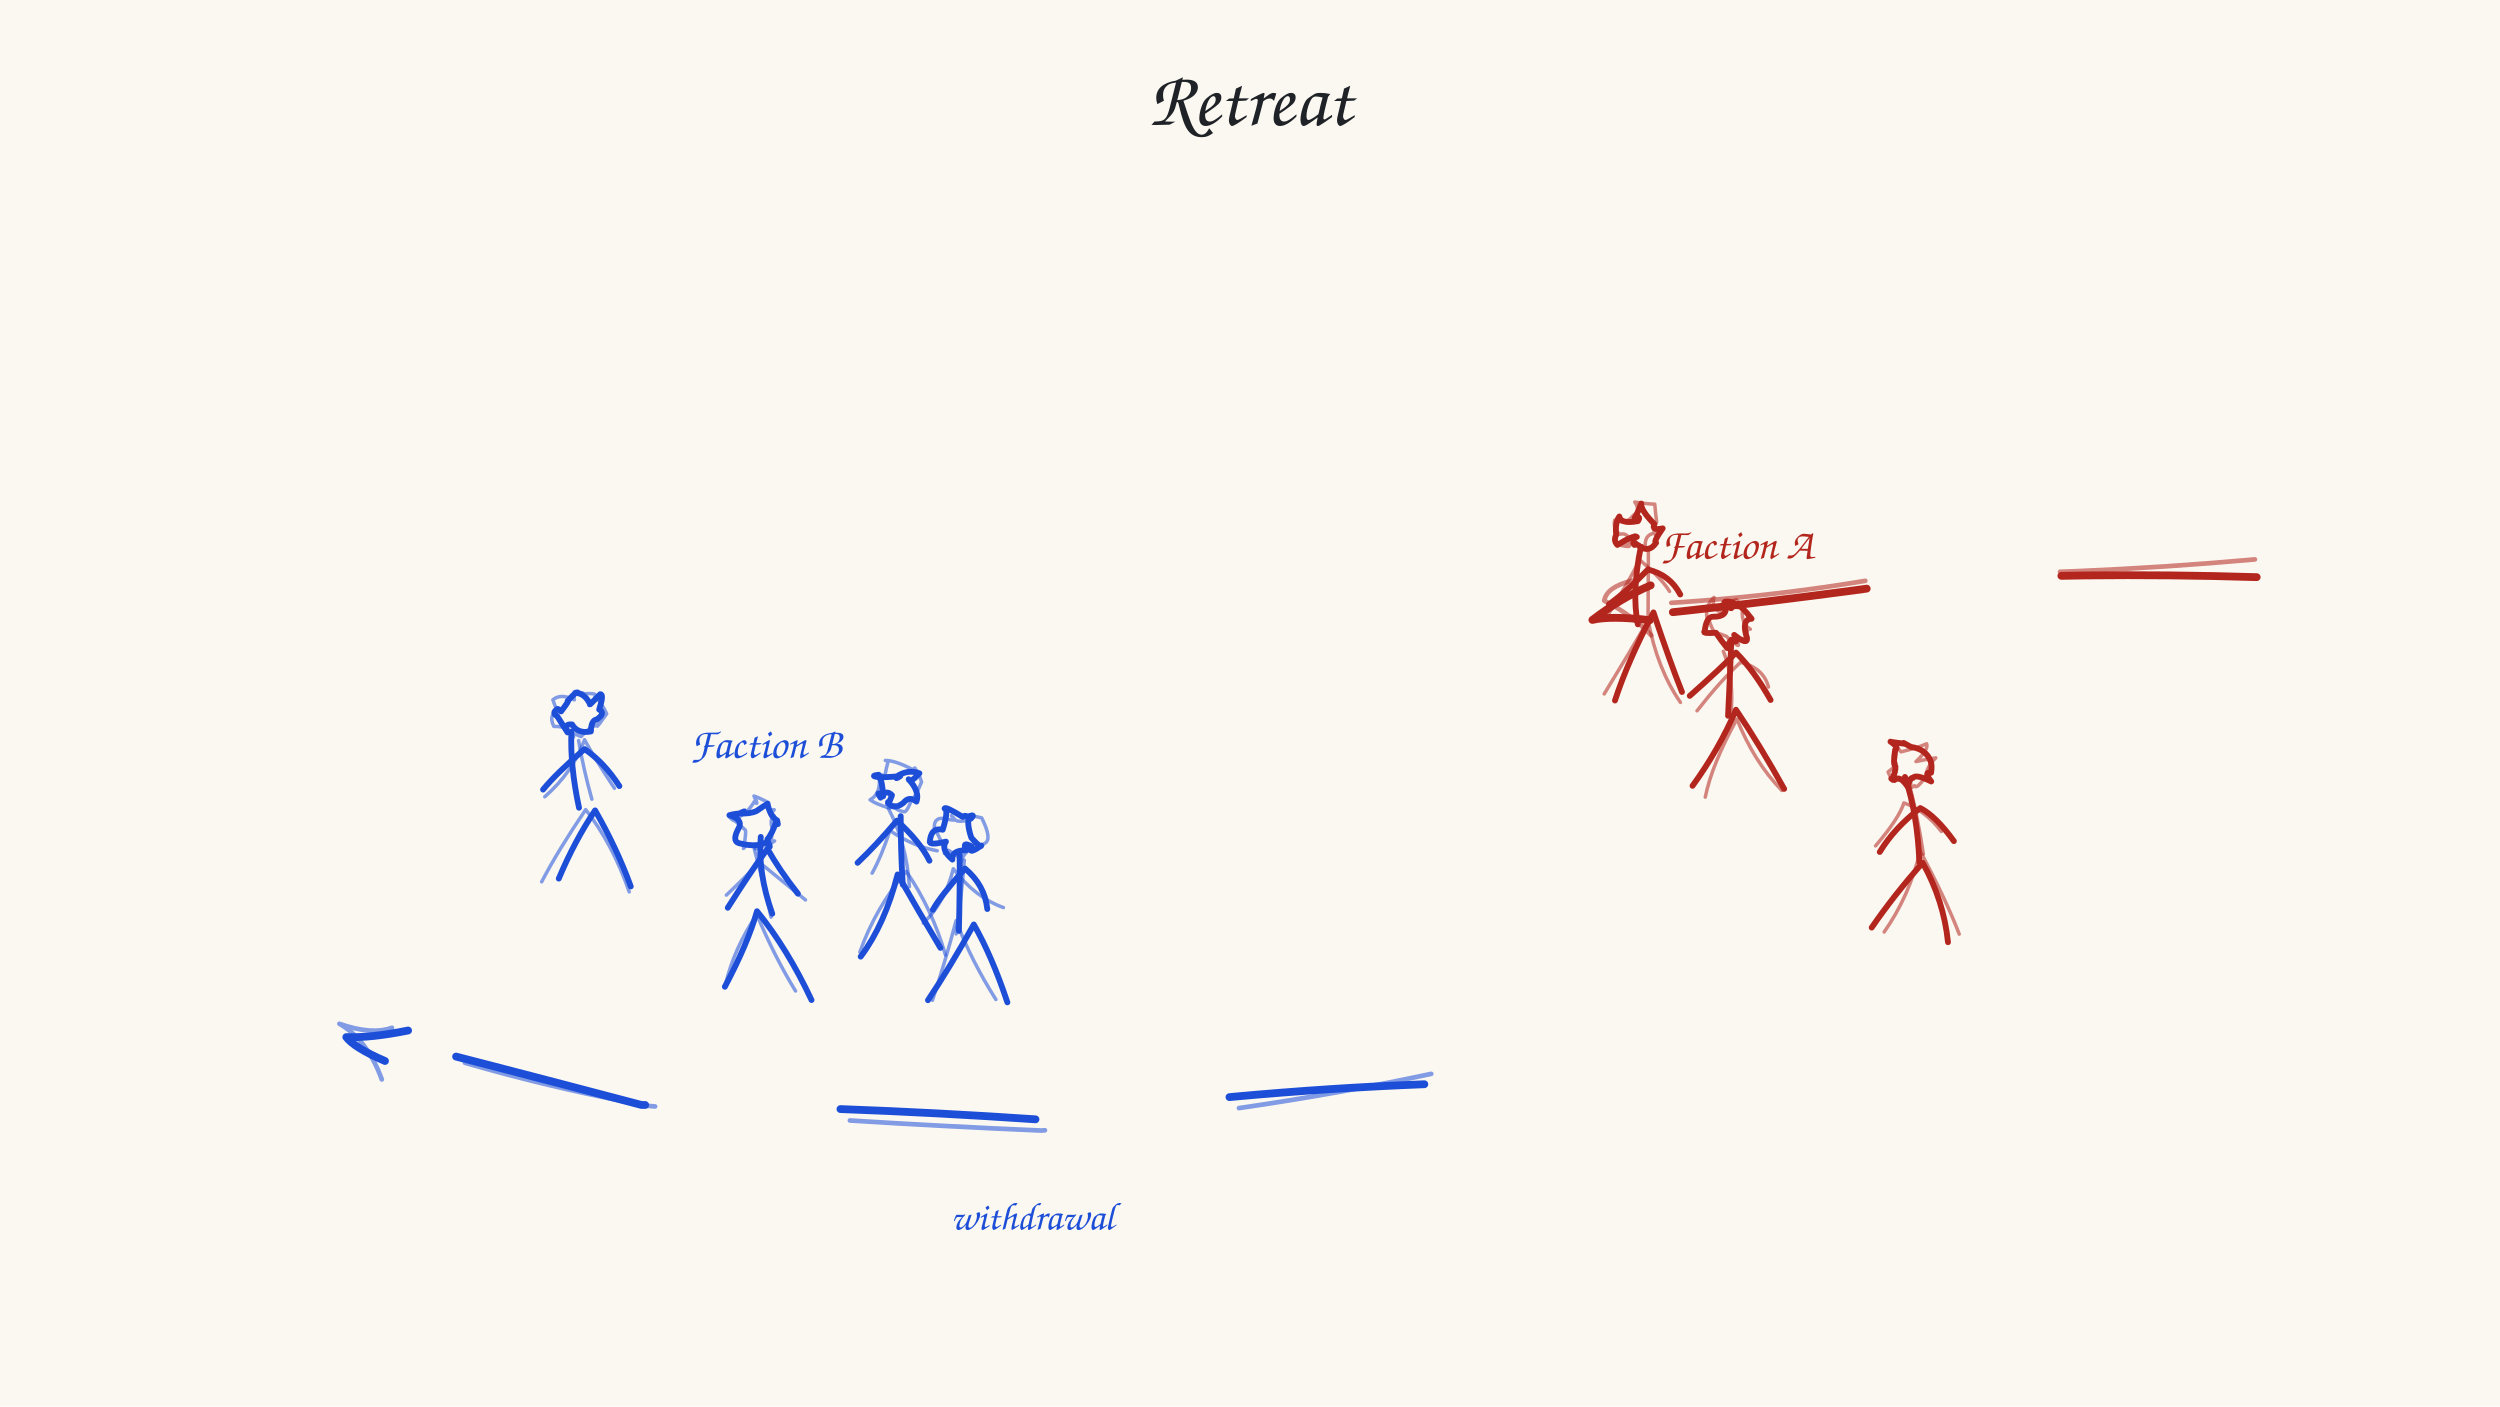
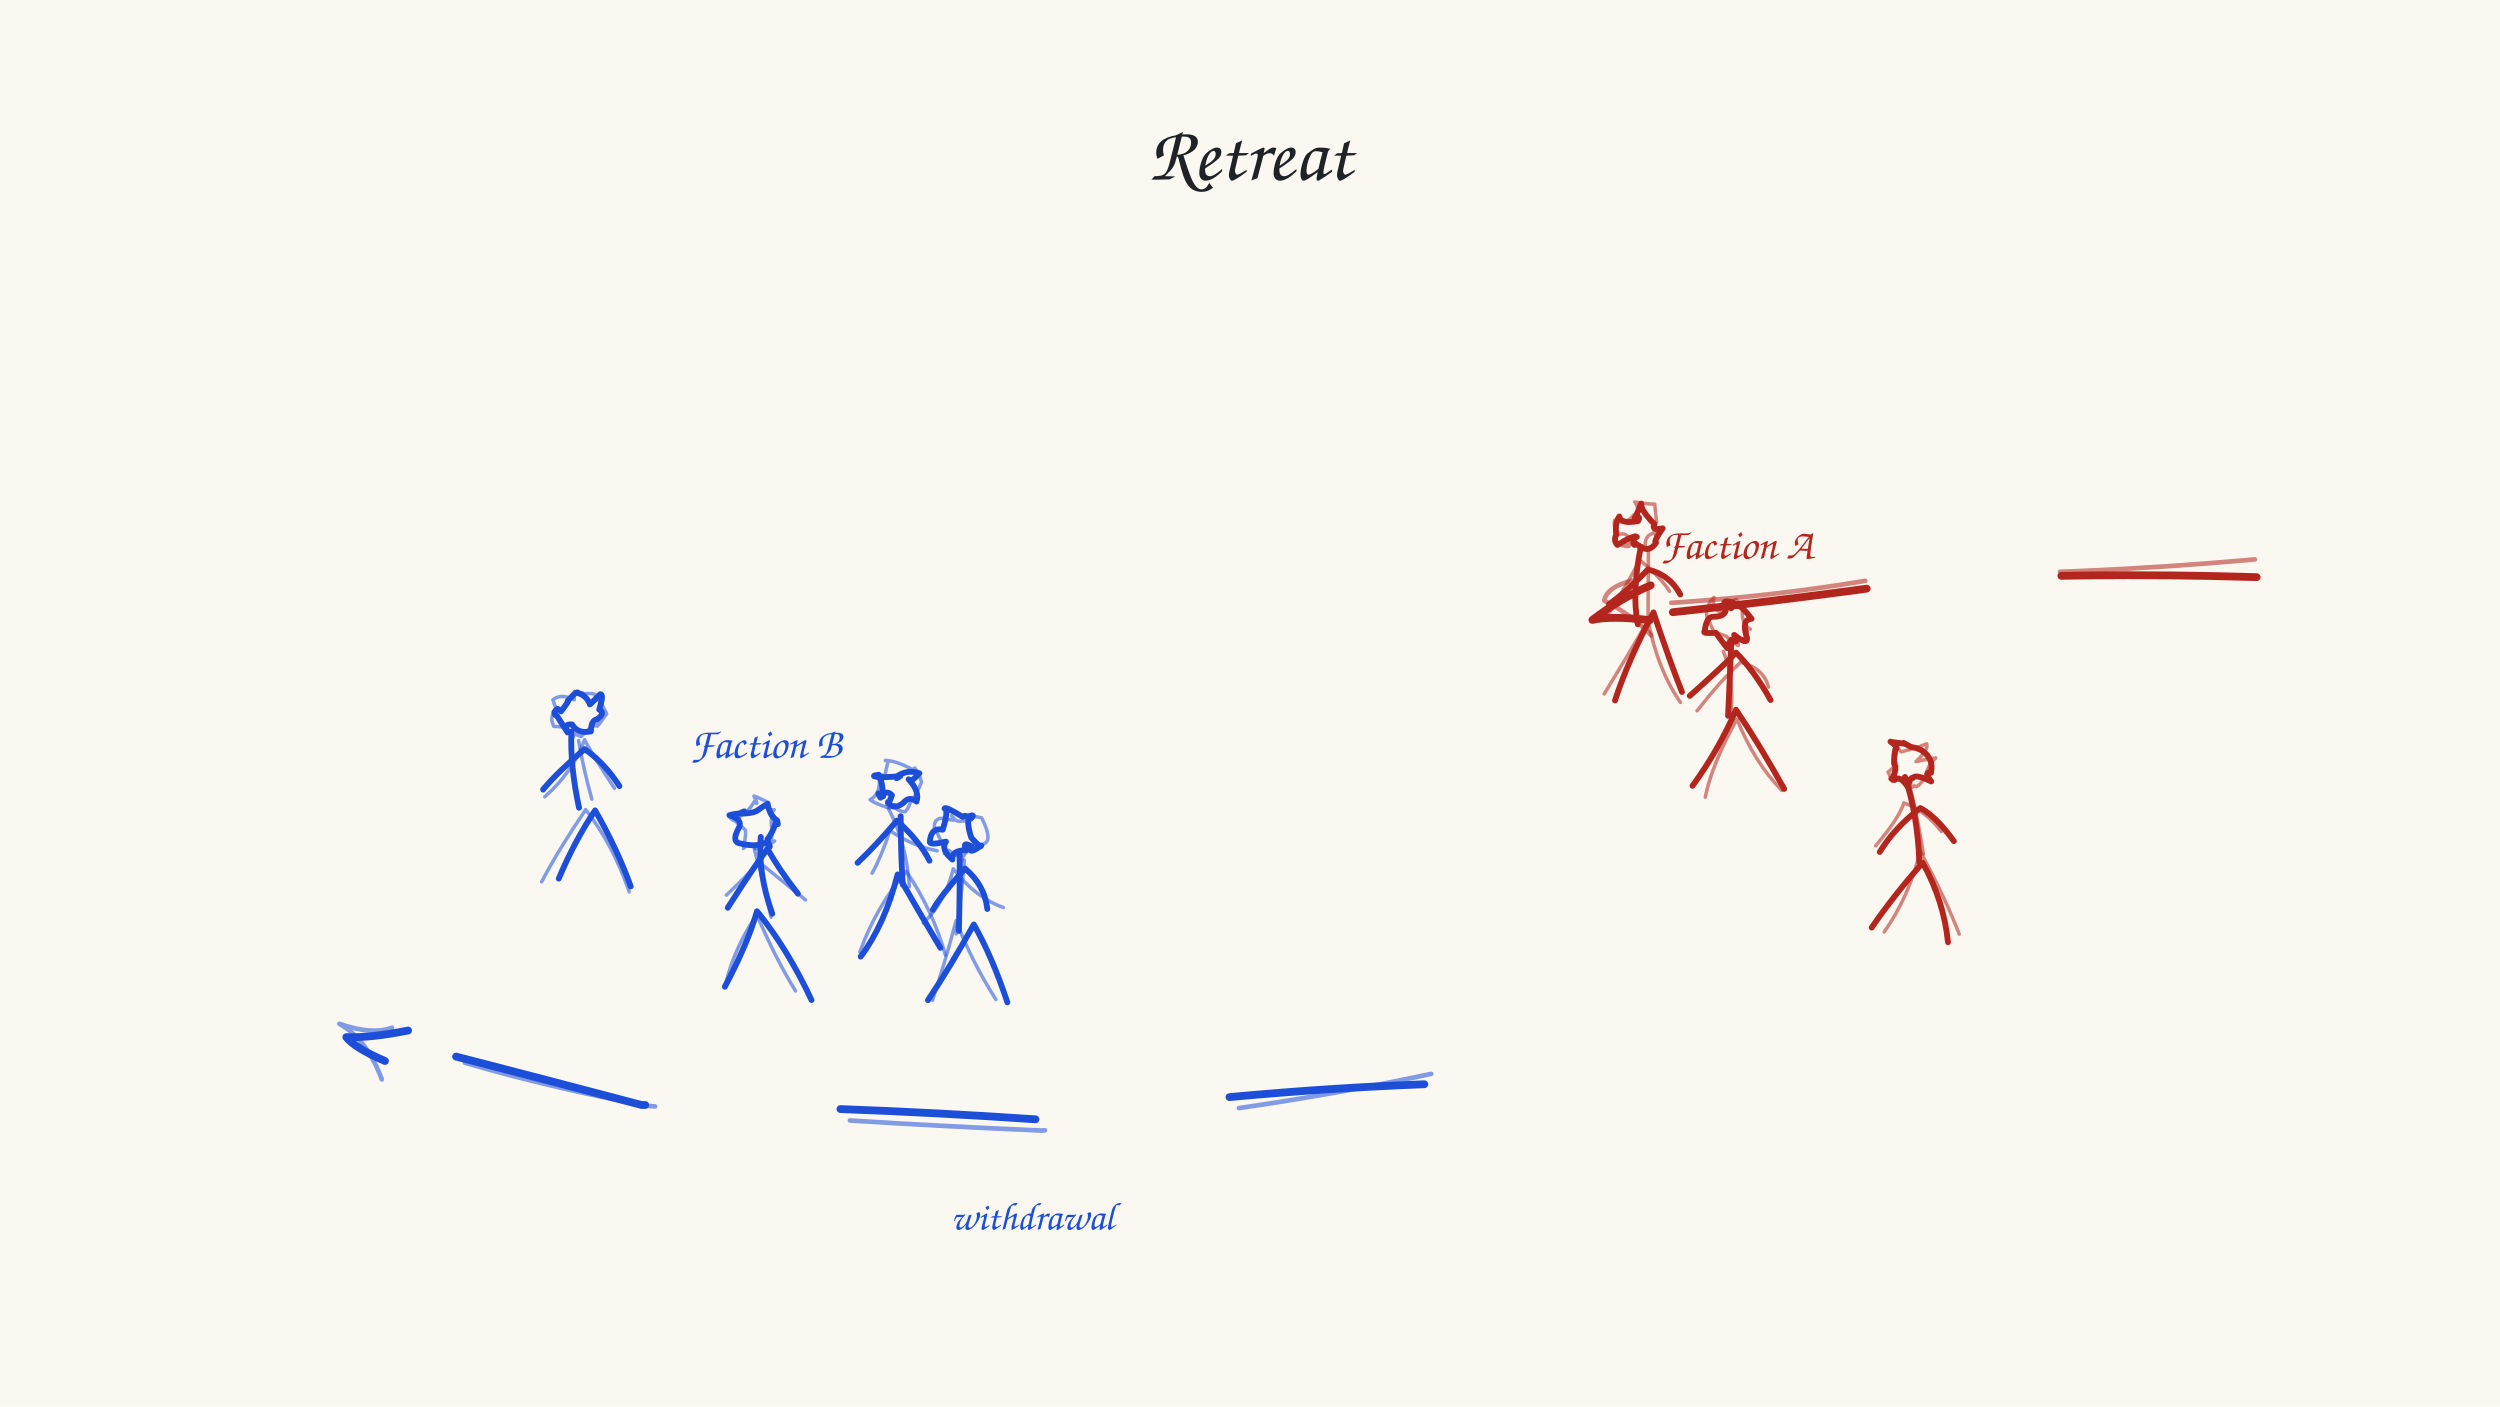
<svg xmlns="http://www.w3.org/2000/svg" viewBox="0 0 1280 720" width="1280" height="720">
  <rect x="0" y="0" width="1280" height="720" fill="#fbf8f1" />
  <g data-id="retreating-1" data-kind="figure">
    <g transform="translate(300 452) scale(-1 1)">
      <path d="M 7.43 -77.35 Q 8.18 -60.16 3.54 -38.43" fill="none" stroke="#1d4ed8" stroke-width="3" stroke-linecap="round" stroke-linejoin="round" />
      <path d="M 3.75 -72.81 Q 1.27 -58.11 -3.03 -42.82" fill="none" stroke="#1d4ed8" stroke-width="1.8" stroke-linecap="round" stroke-linejoin="round" stroke-opacity="0.55" />
      <path d="M -17.13 -49.53 Q -9.22 -61.77 0.72 -68.46 Q 15.19 -56.03 21.95 -47.73" fill="none" stroke="#1d4ed8" stroke-width="3" stroke-linecap="round" stroke-linejoin="round" />
      <path d="M -14.59 -48.43 Q -4.26 -64.02 0.72 -73.26 Q 6.48 -56.89 21.08 -44.06" fill="none" stroke="#1d4ed8" stroke-width="1.8" stroke-linecap="round" stroke-linejoin="round" stroke-opacity="0.55" />
      <path d="M -22.94 1.85 Q -15.86 -17.62 -4.69 -37.08 Q 5.64 -21.77 13.91 -2.16" fill="none" stroke="#1d4ed8" stroke-width="3" stroke-linecap="round" stroke-linejoin="round" />
      <path d="M -22.16 4.64 Q -13.68 -19.87 0.14 -37.47 Q 14.3 -16.56 22.67 -0.51" fill="none" stroke="#1d4ed8" stroke-width="1.8" stroke-linecap="round" stroke-linejoin="round" stroke-opacity="0.55" />
      <path d="M 14.6 -89.02 Q 17.76 -86.87 14.75 -85.37 Q 13.81 -83.93 9.42 -77 Q 11.75 -81.48 7.1 -81.09 Q 4.3 -76.19 -2.53 -77.5 Q -2.72 -83.35 -5.57 -83.65 Q -10.23 -86.87 -6.78 -88.71 Q -9.35 -96.65 -7.34 -96.58 Q -1.37 -90.51 -2.11 -91.43 Q 0.12 -96.22 4.1 -97.12 Q 4.23 -98.85 9.38 -93.06 Q 8.09 -93.86 12.72 -87.77 Q 14.2 -89.18 14.6 -89.02" fill="none" stroke="#1d4ed8" stroke-width="3" stroke-linecap="round" stroke-linejoin="round" />
      <path d="M 14.05 -87.69 Q 19.46 -86.52 16.44 -80.09 Q 7.02 -80.09 6.35 -74.67 Q 8.56 -77.83 2.48 -74.85 Q -1.84 -79.86 -5.18 -80.56 Q -9.61 -84.4 -5.87 -80.19 Q -6.99 -81.46 -10.62 -86.55 Q -7.4 -93.42 -4.59 -95.08 Q -6.55 -97.37 0.82 -96.77 Q 1.98 -97.62 4.83 -97.43 Q 6.93 -99.59 5.93 -93.68 Q 12.89 -97.16 16.94 -93.68 Q 14.38 -86.5 14.05 -87.69" fill="none" stroke="#1d4ed8" stroke-width="1.8" stroke-linecap="round" stroke-linejoin="round" stroke-opacity="0.55" />
    </g>
  </g>
  <g data-id="retreating-2" data-kind="figure">
    <g transform="translate(392 508) scale(-1 1)">
      <path d="M 2.49 -79.5 Q 4.05 -61.09 -3.4 -40.18" fill="none" stroke="#1d4ed8" stroke-width="3" stroke-linecap="round" stroke-linejoin="round" />
      <path d="M 5.81 -73.42 Q 0.4 -53.26 -2.8 -38.41" fill="none" stroke="#1d4ed8" stroke-width="1.8" stroke-linecap="round" stroke-linejoin="round" stroke-opacity="0.55" />
      <path d="M -16.53 -50.44 Q -6.89 -62.73 -0.94 -73.4 Q 7.13 -62.53 19.38 -43.23" fill="none" stroke="#1d4ed8" stroke-width="3" stroke-linecap="round" stroke-linejoin="round" />
      <path d="M -20.4 -47.24 Q -5.88 -59.01 3.29 -66.56 Q 10.94 -58.32 20.09 -49.71" fill="none" stroke="#1d4ed8" stroke-width="1.8" stroke-linecap="round" stroke-linejoin="round" stroke-opacity="0.55" />
      <path d="M -23.5 4.02 Q -11.18 -22.25 4.41 -41.45 Q 9.07 -25.04 20.87 -2.78" fill="none" stroke="#1d4ed8" stroke-width="3" stroke-linecap="round" stroke-linejoin="round" />
      <path d="M -15.31 -0.62 Q -4.54 -18.19 4.48 -39.69 Q 15.98 -23 20.65 -3.64" fill="none" stroke="#1d4ed8" stroke-width="1.8" stroke-linecap="round" stroke-linejoin="round" stroke-opacity="0.55" />
      <path d="M 18.53 -90.62 Q 11.58 -88.39 13.65 -84.28 Q 17.48 -77.35 13.66 -76.29 Q 7.52 -74.65 2.79 -75.54 Q -0.1 -77.33 -2.01 -75.39 Q -2.5 -72.46 -0.9 -78.29 Q -3.37 -81.07 -5.66 -88.02 Q -6.74 -84.14 -5.89 -87.96 Q -2.28 -90.03 -0.99 -96.44 Q 1.03 -95.33 4.58 -92.8 Q 7.99 -91.17 13.45 -91.58 Q 9.09 -94.04 13.02 -91.48 Q 15.69 -91.41 18.53 -90.62" fill="none" stroke="#1d4ed8" stroke-width="3" stroke-linecap="round" stroke-linejoin="round" />
      <path d="M 18.53 -89.69 Q 18.91 -90.74 10.52 -83.17 Q 9.65 -82.64 11.34 -73.59 Q 7.5 -77.91 5.17 -73.43 Q -3.28 -76.24 -4.6 -77.43 Q -2.13 -75.9 -3.58 -82.97 Q -1.84 -88.47 -4.24 -90.46 Q -0.54 -89.03 -4.4 -93.41 Q 0.7 -92.65 -1.46 -97.12 Q 3.77 -99.72 5.97 -100.43 Q 3.13 -94.77 5.78 -97.58 Q 8.85 -92.37 13.43 -89.74 Q 14.49 -85.4 18.53 -89.69" fill="none" stroke="#1d4ed8" stroke-width="1.8" stroke-linecap="round" stroke-linejoin="round" stroke-opacity="0.55" />
    </g>
-     <text x="392" y="388" font-size="22" font-family="'Segoe Print', 'Comic Sans MS', 'Comic Neue', cursive" text-anchor="middle" fill="#1d4ed8" stroke="#fbf8f1" stroke-width="3.67" paint-order="stroke">Faction B</text>
+     <text data-role="label" x="392" y="388" font-size="22" font-family="'Segoe Print', 'Comic Sans MS', 'Comic Neue', cursive" text-anchor="middle" fill="#1d4ed8" stroke="#fbf8f1" stroke-width="3.67" paint-order="stroke">Faction B</text>
  </g>
  <g data-id="retreating-3" data-kind="figure">
    <g transform="translate(462 490) scale(-1 1)">
      <path d="M 0.85 -72.12 Q 0.87 -54.84 -0.2 -37.08" fill="none" stroke="#1d4ed8" stroke-width="3" stroke-linecap="round" stroke-linejoin="round" />
      <path d="M 7.2 -76.18 Q -2.15 -58.42 -3.62 -36.07" fill="none" stroke="#1d4ed8" stroke-width="1.8" stroke-linecap="round" stroke-linejoin="round" stroke-opacity="0.55" />
      <path d="M -13.88 -49.31 Q -9.06 -59.07 2.77 -69.84 Q 13.54 -57.12 22.91 -48.25" fill="none" stroke="#1d4ed8" stroke-width="3" stroke-linecap="round" stroke-linejoin="round" />
      <path d="M -17.84 -54.39 Q -5.14 -56.79 6.38 -64.77 Q 10.69 -51.47 15.48 -42.95" fill="none" stroke="#1d4ed8" stroke-width="1.8" stroke-linecap="round" stroke-linejoin="round" stroke-opacity="0.55" />
      <path d="M -19.49 -4.7 Q -8.82 -22.56 2.42 -42.28 Q 9.01 -16.64 21.33 -0.21" fill="none" stroke="#1d4ed8" stroke-width="3" stroke-linecap="round" stroke-linejoin="round" />
      <path d="M -22.06 -1.08 Q -15.29 -24.5 -2.01 -43.87 Q 13.74 -25.18 21.76 -2.53" fill="none" stroke="#1d4ed8" stroke-width="1.8" stroke-linecap="round" stroke-linejoin="round" stroke-opacity="0.55" />
      <path d="M 9.84 -82.29 Q 13.97 -85.64 11.16 -81.59 Q 8.47 -86.12 5.31 -82.87 Q 7.6 -76.57 7.32 -79.37 Q 4.72 -74.85 -0.54 -78.94 Q -3.5 -82.64 -7.22 -79.59 Q -9.05 -84.62 -3.23 -91.02 Q -3.98 -88.72 -8.72 -94.08 Q -2.77 -96.26 2.98 -92.39 Q 3.74 -90.63 1.04 -92.66 Q 9.47 -91.75 13.22 -92.25 Q 16.32 -92.79 12.11 -93.33 Q 10.11 -89.82 9.84 -82.29" fill="none" stroke="#1d4ed8" stroke-width="3" stroke-linecap="round" stroke-linejoin="round" />
      <path d="M 11.7 -89.88 Q 11.8 -83.05 16.53 -80.52 Q 13.97 -78.51 6.47 -76.19 Q 6.13 -78.1 3.86 -77.98 Q 4.21 -75.18 -1.1 -74.35 Q -2.34 -74.51 -4.28 -79.36 Q -6.93 -82.45 -9.83 -89.59 Q -7.95 -96.32 -5.78 -96.35 Q -7.38 -97.39 -5.28 -95.99 Q 3.62 -100.67 8.71 -100.66 Q 6.96 -99.94 7.23 -100.35 Q 8.27 -96.69 8.98 -92.59 Q 13.36 -94.87 11.7 -89.88" fill="none" stroke="#1d4ed8" stroke-width="1.8" stroke-linecap="round" stroke-linejoin="round" stroke-opacity="0.55" />
    </g>
  </g>
  <g data-id="retreating-4" data-kind="figure">
    <g transform="translate(494 514) scale(-1 1)">
      <path d="M 2.68 -77.65 Q 2.48 -61.31 3.04 -37.38" fill="none" stroke="#1d4ed8" stroke-width="3" stroke-linecap="round" stroke-linejoin="round" />
      <path d="M 0.25 -73.59 Q 1.92 -52.78 4.45 -35.84" fill="none" stroke="#1d4ed8" stroke-width="1.8" stroke-linecap="round" stroke-linejoin="round" stroke-opacity="0.55" />
      <path d="M -11.5 -48.59 Q -10.19 -60.85 -0.08 -69.31 Q 12.83 -54.78 16.37 -48.18" fill="none" stroke="#1d4ed8" stroke-width="3" stroke-linecap="round" stroke-linejoin="round" />
      <path d="M -19.75 -49.33 Q -5.23 -54.55 5.91 -69.19 Q 10.13 -51.93 21.28 -41.35" fill="none" stroke="#1d4ed8" stroke-width="1.8" stroke-linecap="round" stroke-linejoin="round" stroke-opacity="0.55" />
      <path d="M -21.78 -0.8 Q -13.95 -24.29 -4.59 -40.67 Q 7.7 -18.61 18.88 -1.9" fill="none" stroke="#1d4ed8" stroke-width="3" stroke-linecap="round" stroke-linejoin="round" />
      <path d="M -15.9 -2.25 Q -3.34 -22.06 4.49 -42.59 Q 10.15 -21.12 16.58 -1.85" fill="none" stroke="#1d4ed8" stroke-width="1.8" stroke-linecap="round" stroke-linejoin="round" stroke-opacity="0.55" />
      <path d="M 17.95 -82.87 Q 17.65 -81.19 9.68 -83.07 Q 12.45 -79.1 6.37 -73.89 Q 6.9 -78.61 -0.54 -78.67 Q 1.43 -83.72 -3.49 -80.42 Q -1.38 -76.07 -8.43 -81.04 Q -8.21 -79.57 -3.33 -85.07 Q -0.84 -92.44 -2.23 -96.13 Q -5.51 -97.32 -3.1 -94.87 Q 0.01 -97.19 1.08 -95.72 Q 9.94 -101.25 10.38 -100.05 Q 8.18 -99.33 11.33 -89.19 Q 17.42 -90.52 17.95 -82.87" fill="none" stroke="#1d4ed8" stroke-width="3" stroke-linecap="round" stroke-linejoin="round" />
      <path d="M 15.65 -90.31 Q 10.58 -80.67 10.01 -77.5 Q 11.52 -76.11 8.32 -78.63 Q 1.53 -74.5 1.73 -72.99 Q 0.57 -77.48 -2.79 -78.77 Q -2.41 -82.39 -0.99 -81.75 Q -9.67 -81.08 -10.22 -82.24 Q -14.14 -84.21 -8.63 -95.24 Q -0.39 -97.42 -0.87 -93.88 Q 4.47 -92.81 5.47 -94.85 Q 8.52 -98.26 5.09 -94.13 Q 5.56 -94.01 7.91 -94.34 Q 15.75 -96.82 15.65 -90.31" fill="none" stroke="#1d4ed8" stroke-width="1.8" stroke-linecap="round" stroke-linejoin="round" stroke-opacity="0.55" />
    </g>
  </g>
  <g data-id="pursuer-1" data-kind="figure">
    <g transform="translate(843 358) scale(-1 1)">
      <path d="M 2.9 -77.98 Q 7.64 -54.69 4.43 -38.35" fill="none" stroke="#b3261e" stroke-width="3" stroke-linecap="round" stroke-linejoin="round" />
      <path d="M -0.98 -77.7 Q -0.85 -55.74 -0.82 -43.25" fill="none" stroke="#b3261e" stroke-width="1.8" stroke-linecap="round" stroke-linejoin="round" stroke-opacity="0.55" />
      <path d="M -17.29 -53.62 Q -12.04 -63.7 -0.72 -66.39 Q 10.05 -55.14 19.19 -48.61" fill="none" stroke="#b3261e" stroke-width="3" stroke-linecap="round" stroke-linejoin="round" />
      <path d="M -11.8 -55.22 Q -7.74 -61.86 3.5 -71.34 Q 9.65 -58.97 20.65 -41.79" fill="none" stroke="#b3261e" stroke-width="1.8" stroke-linecap="round" stroke-linejoin="round" stroke-opacity="0.55" />
      <path d="M -18.17 -3.71 Q -11.85 -19.59 -3.57 -44.45 Q 9.7 -19.22 16.13 0.65" fill="none" stroke="#b3261e" stroke-width="3" stroke-linecap="round" stroke-linejoin="round" />
      <path d="M -17.38 1.63 Q -5.51 -15.52 -0.85 -40.33 Q 8.64 -24 21.64 -2.71" fill="none" stroke="#b3261e" stroke-width="1.8" stroke-linecap="round" stroke-linejoin="round" stroke-opacity="0.55" />
      <path d="M 15.51 -84.15 Q 17.02 -81.18 14.89 -79 Q 6.56 -84.17 4.95 -83.08 Q 7.38 -84.7 6.13 -78.99 Q 8.35 -81.79 3.33 -78.2 Q -1.41 -74.88 -4.91 -80.09 Q -3.29 -80.35 -8.29 -87.48 Q -2.35 -86.18 -4.04 -89.68 Q 2.94 -96.68 2.71 -100.17 Q 5.45 -93.13 6.02 -92.98 Q 2.5 -94.1 4.37 -91.19 Q 13.25 -89.57 13.89 -93.55 Q 16.18 -90.49 15.51 -84.15" fill="none" stroke="#b3261e" stroke-width="3" stroke-linecap="round" stroke-linejoin="round" />
      <path d="M 13.67 -84.45 Q 8.62 -85.72 8.56 -78.73 Q 8.59 -77.68 12.9 -78.71 Q 10.33 -79.78 3.56 -79.12 Q 2.96 -78.22 0.64 -78.62 Q 0.9 -85.19 -5.77 -85.12 Q -8.6 -86.99 -5.1 -83.98 Q -2.55 -85.04 -5.22 -90.78 Q -4.62 -94.9 -4.24 -99.87 Q -0.15 -99.99 5.98 -100.94 Q 2.84 -96.45 6.67 -94.22 Q 10.47 -89.08 16.29 -91.64 Q 17.21 -87.44 13.67 -84.45" fill="none" stroke="#b3261e" stroke-width="1.8" stroke-linecap="round" stroke-linejoin="round" stroke-opacity="0.55" />
    </g>
  </g>
  <g data-id="pursuer-2" data-kind="figure">
    <g transform="translate(889 406) scale(-1 1)">
      <path d="M 2.55 -78.5 Q 3.36 -56.67 4.23 -39.52" fill="none" stroke="#b3261e" stroke-width="3" stroke-linecap="round" stroke-linejoin="round" />
      <path d="M 6.65 -72.53 Q 0.72 -58.07 2.94 -38.68" fill="none" stroke="#b3261e" stroke-width="1.8" stroke-linecap="round" stroke-linejoin="round" stroke-opacity="0.55" />
      <path d="M -17.54 -47.61 Q -8.9 -62.85 0.17 -71.86 Q 7.8 -63.92 23.84 -49.72" fill="none" stroke="#b3261e" stroke-width="3" stroke-linecap="round" stroke-linejoin="round" />
      <path d="M -16.46 -54.23 Q -13.92 -64.04 -2.22 -66.94 Q 8.18 -57.38 20.11 -42.07" fill="none" stroke="#b3261e" stroke-width="1.8" stroke-linecap="round" stroke-linejoin="round" stroke-opacity="0.55" />
      <path d="M -24.49 -2.09 Q -12.28 -24.09 0.18 -42.61 Q 8.82 -22.41 22.42 -3.66" fill="none" stroke="#b3261e" stroke-width="3" stroke-linecap="round" stroke-linejoin="round" />
      <path d="M -23.28 -1.29 Q -8.96 -16.06 -0.31 -37.85 Q 12.58 -14.47 15.9 2.13" fill="none" stroke="#b3261e" stroke-width="1.8" stroke-linecap="round" stroke-linejoin="round" stroke-opacity="0.55" />
      <path d="M 16.19 -82.82 Q 17.74 -81.5 10.45 -82.03 Q 7.83 -78.16 4.67 -74.18 Q 3.54 -79.03 0.92 -77.66 Q -0.98 -77 1.08 -80.93 Q -5.8 -75.4 -5.48 -79.31 Q -2.37 -88.9 -7.8 -89.19 Q -2.43 -96.17 -1.02 -95.59 Q 1.57 -95.9 3.2 -95.33 Q 2.46 -93.03 1.61 -97.55 Q 7.9 -98.97 5.58 -96.22 Q 4.14 -90.1 11.84 -90.24 Q 15.33 -90.32 16.19 -82.82" fill="none" stroke="#b3261e" stroke-width="3" stroke-linecap="round" stroke-linejoin="round" />
      <path d="M 14.18 -88.99 Q 12.57 -84.01 10.81 -81.65 Q 11.42 -82.83 4.81 -80.09 Q 1.49 -74.64 -0.32 -78.1 Q -2.52 -73.29 1.61 -77.48 Q 1.93 -79.1 -4.79 -79.1 Q -5.63 -85.2 -7.18 -83.86 Q -1.6 -87.21 -3.53 -96.09 Q -3.3 -95.36 0.08 -99.01 Q 7.3 -95.67 7.48 -92.49 Q 12.86 -93.76 11.45 -100.11 Q 16.18 -95.74 14.97 -89.43 Q 14.57 -88.81 14.18 -88.99" fill="none" stroke="#b3261e" stroke-width="1.8" stroke-linecap="round" stroke-linejoin="round" stroke-opacity="0.55" />
    </g>
-     <text x="889" y="286" font-size="22" font-family="'Segoe Print', 'Comic Sans MS', 'Comic Neue', cursive" text-anchor="middle" fill="#b3261e" stroke="#fbf8f1" stroke-width="3.67" paint-order="stroke">Faction A</text>
+     <text data-role="label" x="889" y="286" font-size="22" font-family="'Segoe Print', 'Comic Sans MS', 'Comic Neue', cursive" text-anchor="middle" fill="#b3261e" stroke="#fbf8f1" stroke-width="3.67" paint-order="stroke">Faction A</text>
  </g>
  <g data-id="pursuer-3" data-kind="figure">
    <g transform="translate(981 478) scale(-1 1)">
      <path d="M 5.66 -80.2 Q -0.69 -61.59 -1.72 -36.58" fill="none" stroke="#b3261e" stroke-width="3" stroke-linecap="round" stroke-linejoin="round" />
      <path d="M 4.32 -79.56 Q -0.54 -62.18 -3.78 -40.69" fill="none" stroke="#b3261e" stroke-width="1.8" stroke-linecap="round" stroke-linejoin="round" stroke-opacity="0.55" />
      <path d="M -19.38 -47.35 Q -10.14 -60.19 -2.18 -64.27 Q 11.06 -54.14 18.56 -41.79" fill="none" stroke="#b3261e" stroke-width="3" stroke-linecap="round" stroke-linejoin="round" />
      <path d="M -12.98 -52.31 Q -4.51 -63.18 6.19 -66.91 Q 8.73 -58.94 20.71 -44.92" fill="none" stroke="#b3261e" stroke-width="1.8" stroke-linecap="round" stroke-linejoin="round" stroke-opacity="0.55" />
      <path d="M -16.37 4.4 Q -14.17 -17.05 -3.37 -36.28 Q 11.55 -19.31 22.69 -3.08" fill="none" stroke="#b3261e" stroke-width="3" stroke-linecap="round" stroke-linejoin="round" />
      <path d="M -22.12 0.26 Q -15.55 -16.97 -2.15 -42.27 Q 3.4 -19.21 16.3 -0.82" fill="none" stroke="#b3261e" stroke-width="1.8" stroke-linecap="round" stroke-linejoin="round" stroke-opacity="0.55" />
      <path d="M 10.54 -85.57 Q 10.33 -83.06 12.15 -79.14 Q 13.66 -79.7 11.05 -78.63 Q 8.4 -81.31 4.38 -75.35 Q 2.62 -80.45 1.52 -79.72 Q 0.34 -81.83 -7.78 -77.89 Q -3.73 -83.1 -7.7 -82.34 Q -8.32 -86.11 -7.48 -88.27 Q -5.11 -94.46 2.6 -95.58 Q 8.03 -98.6 5.82 -97.21 Q 12.63 -98.03 13.07 -98.28 Q 8.51 -95.21 10.67 -94.15 Q 11.91 -86.54 10.54 -85.57" fill="none" stroke="#b3261e" stroke-width="3" stroke-linecap="round" stroke-linejoin="round" />
      <path d="M 14.31 -82.76 Q 11.59 -77.07 12.04 -77.98 Q 13.55 -78.55 6.1 -78.72 Q 6.05 -80.68 2.62 -76.66 Q 5.2 -72.66 0.75 -75.71 Q -0.21 -73.52 -5.23 -80.73 Q -5.06 -84.89 -10.11 -89.98 Q -3.54 -88.86 0.01 -88.09 Q -6.58 -94.28 -5.44 -97.2 Q -0.9 -95.11 7.7 -93.05 Q 11.29 -97.26 9.68 -96.8 Q 9.61 -96.59 10.79 -87.73 Q 8.4 -87.18 14.31 -82.76" fill="none" stroke="#b3261e" stroke-width="1.8" stroke-linecap="round" stroke-linejoin="round" stroke-opacity="0.55" />
    </g>
  </g>
  <g data-id="withdrawal" data-kind="arrow">
    <path d="M 729.26 555.13 Q 633.88 558.81 531.39 573.17 Q 428.35 566.14 328.45 565.74 Q 249.07 544.82 175.35 526.04" fill="none" stroke="#1d4ed8" stroke-width="4" stroke-linecap="round" stroke-linejoin="round" pathLength="100" stroke-dasharray="100" stroke-dashoffset="0" />
    <path d="M 732.78 549.82 Q 637.65 570.08 533.23 578.85 Q 434.87 574.68 331.65 566.2 Q 249.29 551.01 175.27 523.38" fill="none" stroke="#1d4ed8" stroke-width="2.4" stroke-linecap="round" stroke-linejoin="round" stroke-opacity="0.55" pathLength="100" stroke-dasharray="100" stroke-dashoffset="0" />
    <path d="M 208.94 527.62 Q 189.78 531.47 177.31 531 Q 181.44 536.48 197.11 543.23" fill="none" stroke="#1d4ed8" stroke-width="4" stroke-linecap="round" stroke-linejoin="round" pathLength="100" stroke-dasharray="100" stroke-dashoffset="0" />
    <path d="M 200.68 526.22 Q 190.39 530.01 173.77 524.19 Q 188.01 532.25 195.48 552.67" fill="none" stroke="#1d4ed8" stroke-width="2.4" stroke-linecap="round" stroke-linejoin="round" stroke-opacity="0.55" pathLength="100" stroke-dasharray="100" stroke-dashoffset="0" />
-     <text x="528.5" y="629.5" font-size="20" font-family="'Segoe Print', 'Comic Sans MS', 'Comic Neue', cursive" text-anchor="middle" fill="#1d4ed8" stroke="#fbf8f1" stroke-width="3.33" paint-order="stroke">withdrawal</text>
+     <text data-role="label" x="528.5" y="629.5" font-size="20" font-family="'Segoe Print', 'Comic Sans MS', 'Comic Neue', cursive" text-anchor="middle" fill="#1d4ed8" stroke="#fbf8f1" stroke-width="3.33" paint-order="stroke">withdrawal</text>
  </g>
  <g data-id="pursuit" data-kind="arrow">
    <path d="M 1155.42 295.5 Q 1065.66 292.77 983.85 297.46 Q 908.89 308.31 822.18 317.05" fill="none" stroke="#b3261e" stroke-width="4" stroke-linecap="round" stroke-linejoin="round" pathLength="100" stroke-dasharray="100" stroke-dashoffset="0" />
    <path d="M 1154.51 286.42 Q 1062.39 294.67 974.36 293.97 Q 901.75 307.66 821.03 310.35" fill="none" stroke="#b3261e" stroke-width="2.4" stroke-linecap="round" stroke-linejoin="round" stroke-opacity="0.55" pathLength="100" stroke-dasharray="100" stroke-dashoffset="0" />
    <path d="M 845.15 299.69 Q 830.32 305.92 815.3 317.4 Q 824.55 315.2 844.77 317.52" fill="none" stroke="#b3261e" stroke-width="4" stroke-linecap="round" stroke-linejoin="round" pathLength="100" stroke-dasharray="100" stroke-dashoffset="0" />
    <path d="M 835.66 297.3 Q 822.61 300.45 821.37 307.58 Q 835.27 314.63 845.43 325.28" fill="none" stroke="#b3261e" stroke-width="2.4" stroke-linecap="round" stroke-linejoin="round" stroke-opacity="0.55" pathLength="100" stroke-dasharray="100" stroke-dashoffset="0" />
  </g>
  <g data-id="title" data-kind="text">
-     <text x="640" y="64" font-size="40" font-family="'Segoe Print', 'Comic Sans MS', 'Comic Neue', cursive" text-anchor="middle" fill="#1f2328" stroke="#fbf8f1" stroke-width="6.67" paint-order="stroke">Retreat</text>
+     <text x="640" y="92" font-size="40" font-family="'Segoe Print', 'Comic Sans MS', 'Comic Neue', cursive" text-anchor="middle" fill="#1f2328" stroke="#fbf8f1" stroke-width="6.67" paint-order="stroke">Retreat</text>
  </g>
</svg>
